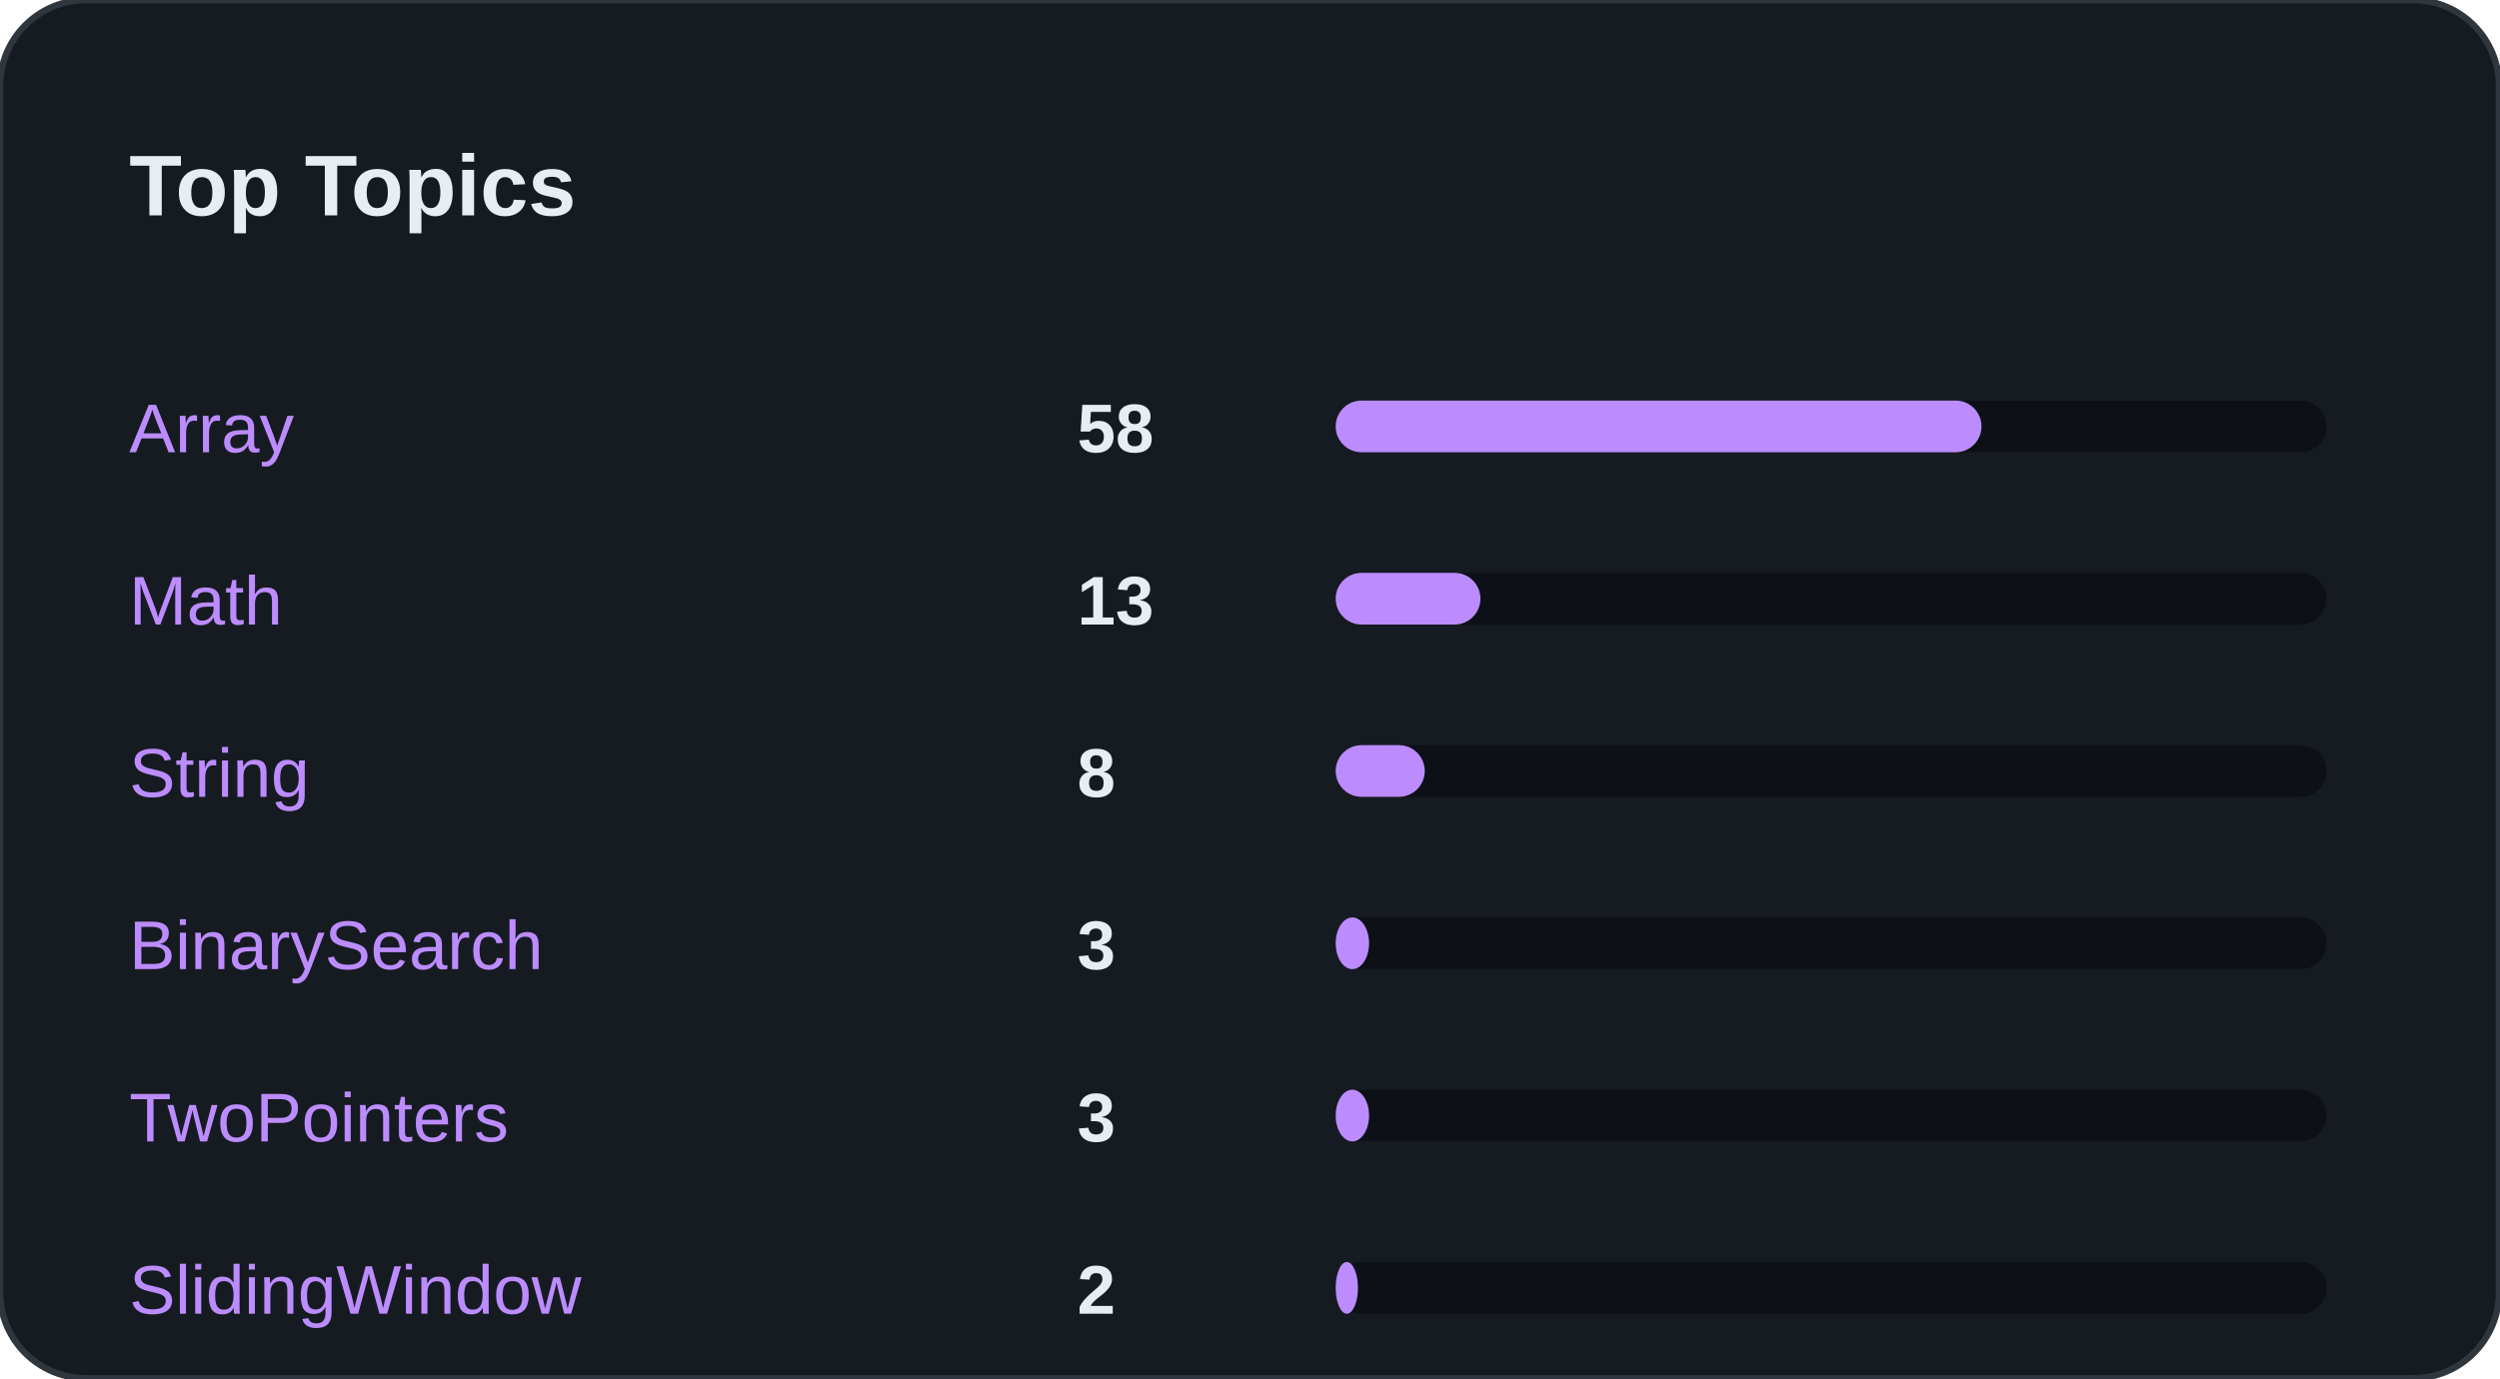
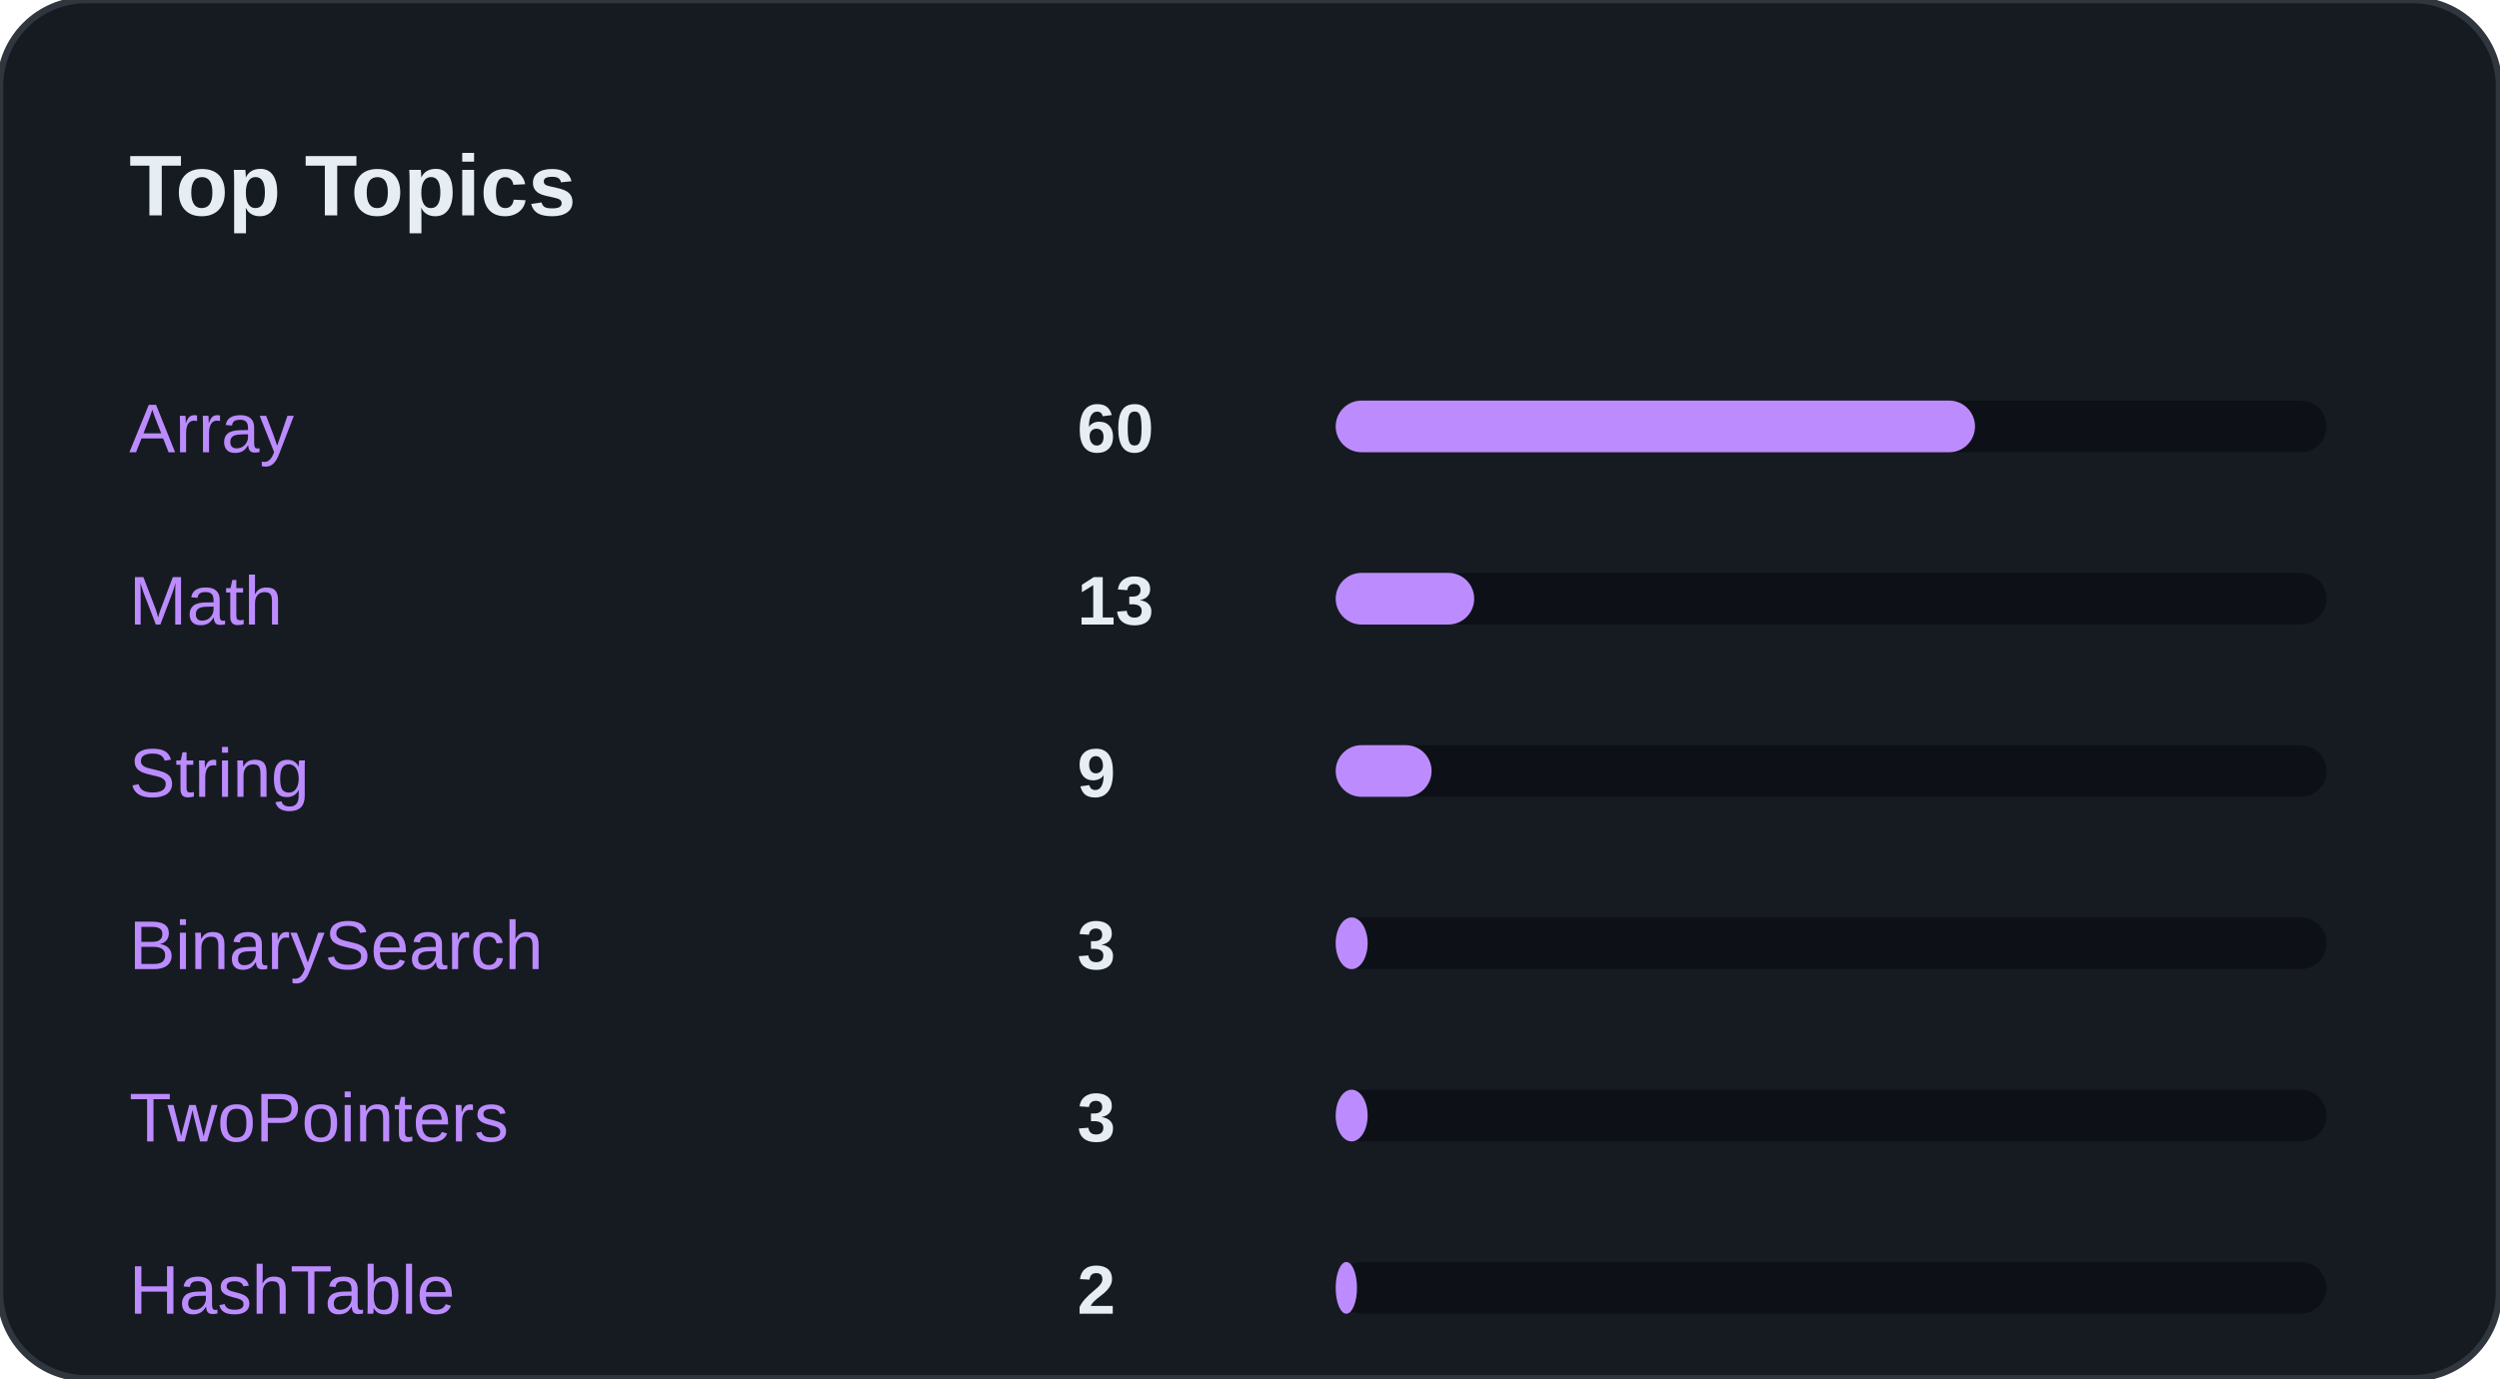
<svg xmlns="http://www.w3.org/2000/svg" width="100%" viewBox="0 0 580 320" preserveAspectRatio="xMidYMid meet">
  <rect width="580" height="320" rx="20" fill="#161B22" stroke="#30363D" stroke-width="1.5" />
  <text x="30" y="50" font-family="Segoe UI, Arial, sans-serif" font-size="20" font-weight="bold" fill="#E6EDF3">Top Topics</text>
  <text x="30" y="105" font-family="Segoe UI, Arial, sans-serif" font-size="16" fill="#BC8CFF">Array</text>
-   <text x="250" y="105" font-family="Segoe UI, Arial, sans-serif" font-size="16" font-weight="bold" fill="#E6EDF3">58</text>
+   <text x="250" y="105" font-family="Segoe UI, Arial, sans-serif" font-size="16" font-weight="bold" fill="#E6EDF3">60</text>
  <rect x="310" y="93" width="230" height="12" rx="6" fill="#0D1117" />
-   <rect x="310" y="93" width="149.888" height="12" rx="6" fill="#BC8CFF" />
+   <rect x="310" y="93" width="148.387" height="12" rx="6" fill="#BC8CFF" />
  <text x="30" y="145" font-family="Segoe UI, Arial, sans-serif" font-size="16" fill="#BC8CFF">Math</text>
  <text x="250" y="145" font-family="Segoe UI, Arial, sans-serif" font-size="16" font-weight="bold" fill="#E6EDF3">13</text>
  <rect x="310" y="133" width="230" height="12" rx="6" fill="#0D1117" />
-   <rect x="310" y="133" width="33.596" height="12" rx="6" fill="#BC8CFF" />
+   <rect x="310" y="133" width="32.151" height="12" rx="6" fill="#BC8CFF" />
  <text x="30" y="185" font-family="Segoe UI, Arial, sans-serif" font-size="16" fill="#BC8CFF">String</text>
-   <text x="250" y="185" font-family="Segoe UI, Arial, sans-serif" font-size="16" font-weight="bold" fill="#E6EDF3">8</text>
+   <text x="250" y="185" font-family="Segoe UI, Arial, sans-serif" font-size="16" font-weight="bold" fill="#E6EDF3">9</text>
  <rect x="310" y="173" width="230" height="12" rx="6" fill="#0D1117" />
-   <rect x="310" y="173" width="20.674" height="12" rx="6" fill="#BC8CFF" />
+   <rect x="310" y="173" width="22.258" height="12" rx="6" fill="#BC8CFF" />
  <text x="30" y="225" font-family="Segoe UI, Arial, sans-serif" font-size="16" fill="#BC8CFF">BinarySearch</text>
  <text x="250" y="225" font-family="Segoe UI, Arial, sans-serif" font-size="16" font-weight="bold" fill="#E6EDF3">3</text>
  <rect x="310" y="213" width="230" height="12" rx="6" fill="#0D1117" />
-   <rect x="310" y="213" width="7.753" height="12" rx="6" fill="#BC8CFF" />
+   <rect x="310" y="213" width="7.419" height="12" rx="6" fill="#BC8CFF" />
  <text x="30" y="265" font-family="Segoe UI, Arial, sans-serif" font-size="16" fill="#BC8CFF">TwoPointers</text>
  <text x="250" y="265" font-family="Segoe UI, Arial, sans-serif" font-size="16" font-weight="bold" fill="#E6EDF3">3</text>
  <rect x="310" y="253" width="230" height="12" rx="6" fill="#0D1117" />
-   <rect x="310" y="253" width="7.753" height="12" rx="6" fill="#BC8CFF" />
-   <text x="30" y="305" font-family="Segoe UI, Arial, sans-serif" font-size="16" fill="#BC8CFF">SlidingWindow</text>
+   <rect x="310" y="253" width="7.419" height="12" rx="6" fill="#BC8CFF" />
+   <text x="30" y="305" font-family="Segoe UI, Arial, sans-serif" font-size="16" fill="#BC8CFF">HashTable</text>
  <text x="250" y="305" font-family="Segoe UI, Arial, sans-serif" font-size="16" font-weight="bold" fill="#E6EDF3">2</text>
  <rect x="310" y="293" width="230" height="12" rx="6" fill="#0D1117" />
-   <rect x="310" y="293" width="5.169" height="12" rx="6" fill="#BC8CFF" />
-   <text x="30" y="345" font-family="Segoe UI, Arial, sans-serif" font-size="16" fill="#BC8CFF">HashTable</text>
-   <text x="250" y="345" font-family="Segoe UI, Arial, sans-serif" font-size="16" font-weight="bold" fill="#E6EDF3">1</text>
+   <rect x="310" y="293" width="4.946" height="12" rx="6" fill="#BC8CFF" />
+   <text x="30" y="345" font-family="Segoe UI, Arial, sans-serif" font-size="16" fill="#BC8CFF">SlidingWindow</text>
+   <text x="250" y="345" font-family="Segoe UI, Arial, sans-serif" font-size="16" font-weight="bold" fill="#E6EDF3">2</text>
  <rect x="310" y="333" width="230" height="12" rx="6" fill="#0D1117" />
-   <rect x="310" y="333" width="2.584" height="12" rx="6" fill="#BC8CFF" />
+   <rect x="310" y="333" width="4.946" height="12" rx="6" fill="#BC8CFF" />
  <text x="30" y="385" font-family="Segoe UI, Arial, sans-serif" font-size="16" fill="#BC8CFF">Sorting</text>
  <text x="250" y="385" font-family="Segoe UI, Arial, sans-serif" font-size="16" font-weight="bold" fill="#E6EDF3">1</text>
  <rect x="310" y="373" width="230" height="12" rx="6" fill="#0D1117" />
-   <rect x="310" y="373" width="2.584" height="12" rx="6" fill="#BC8CFF" />
+   <rect x="310" y="373" width="2.473" height="12" rx="6" fill="#BC8CFF" />
</svg>
